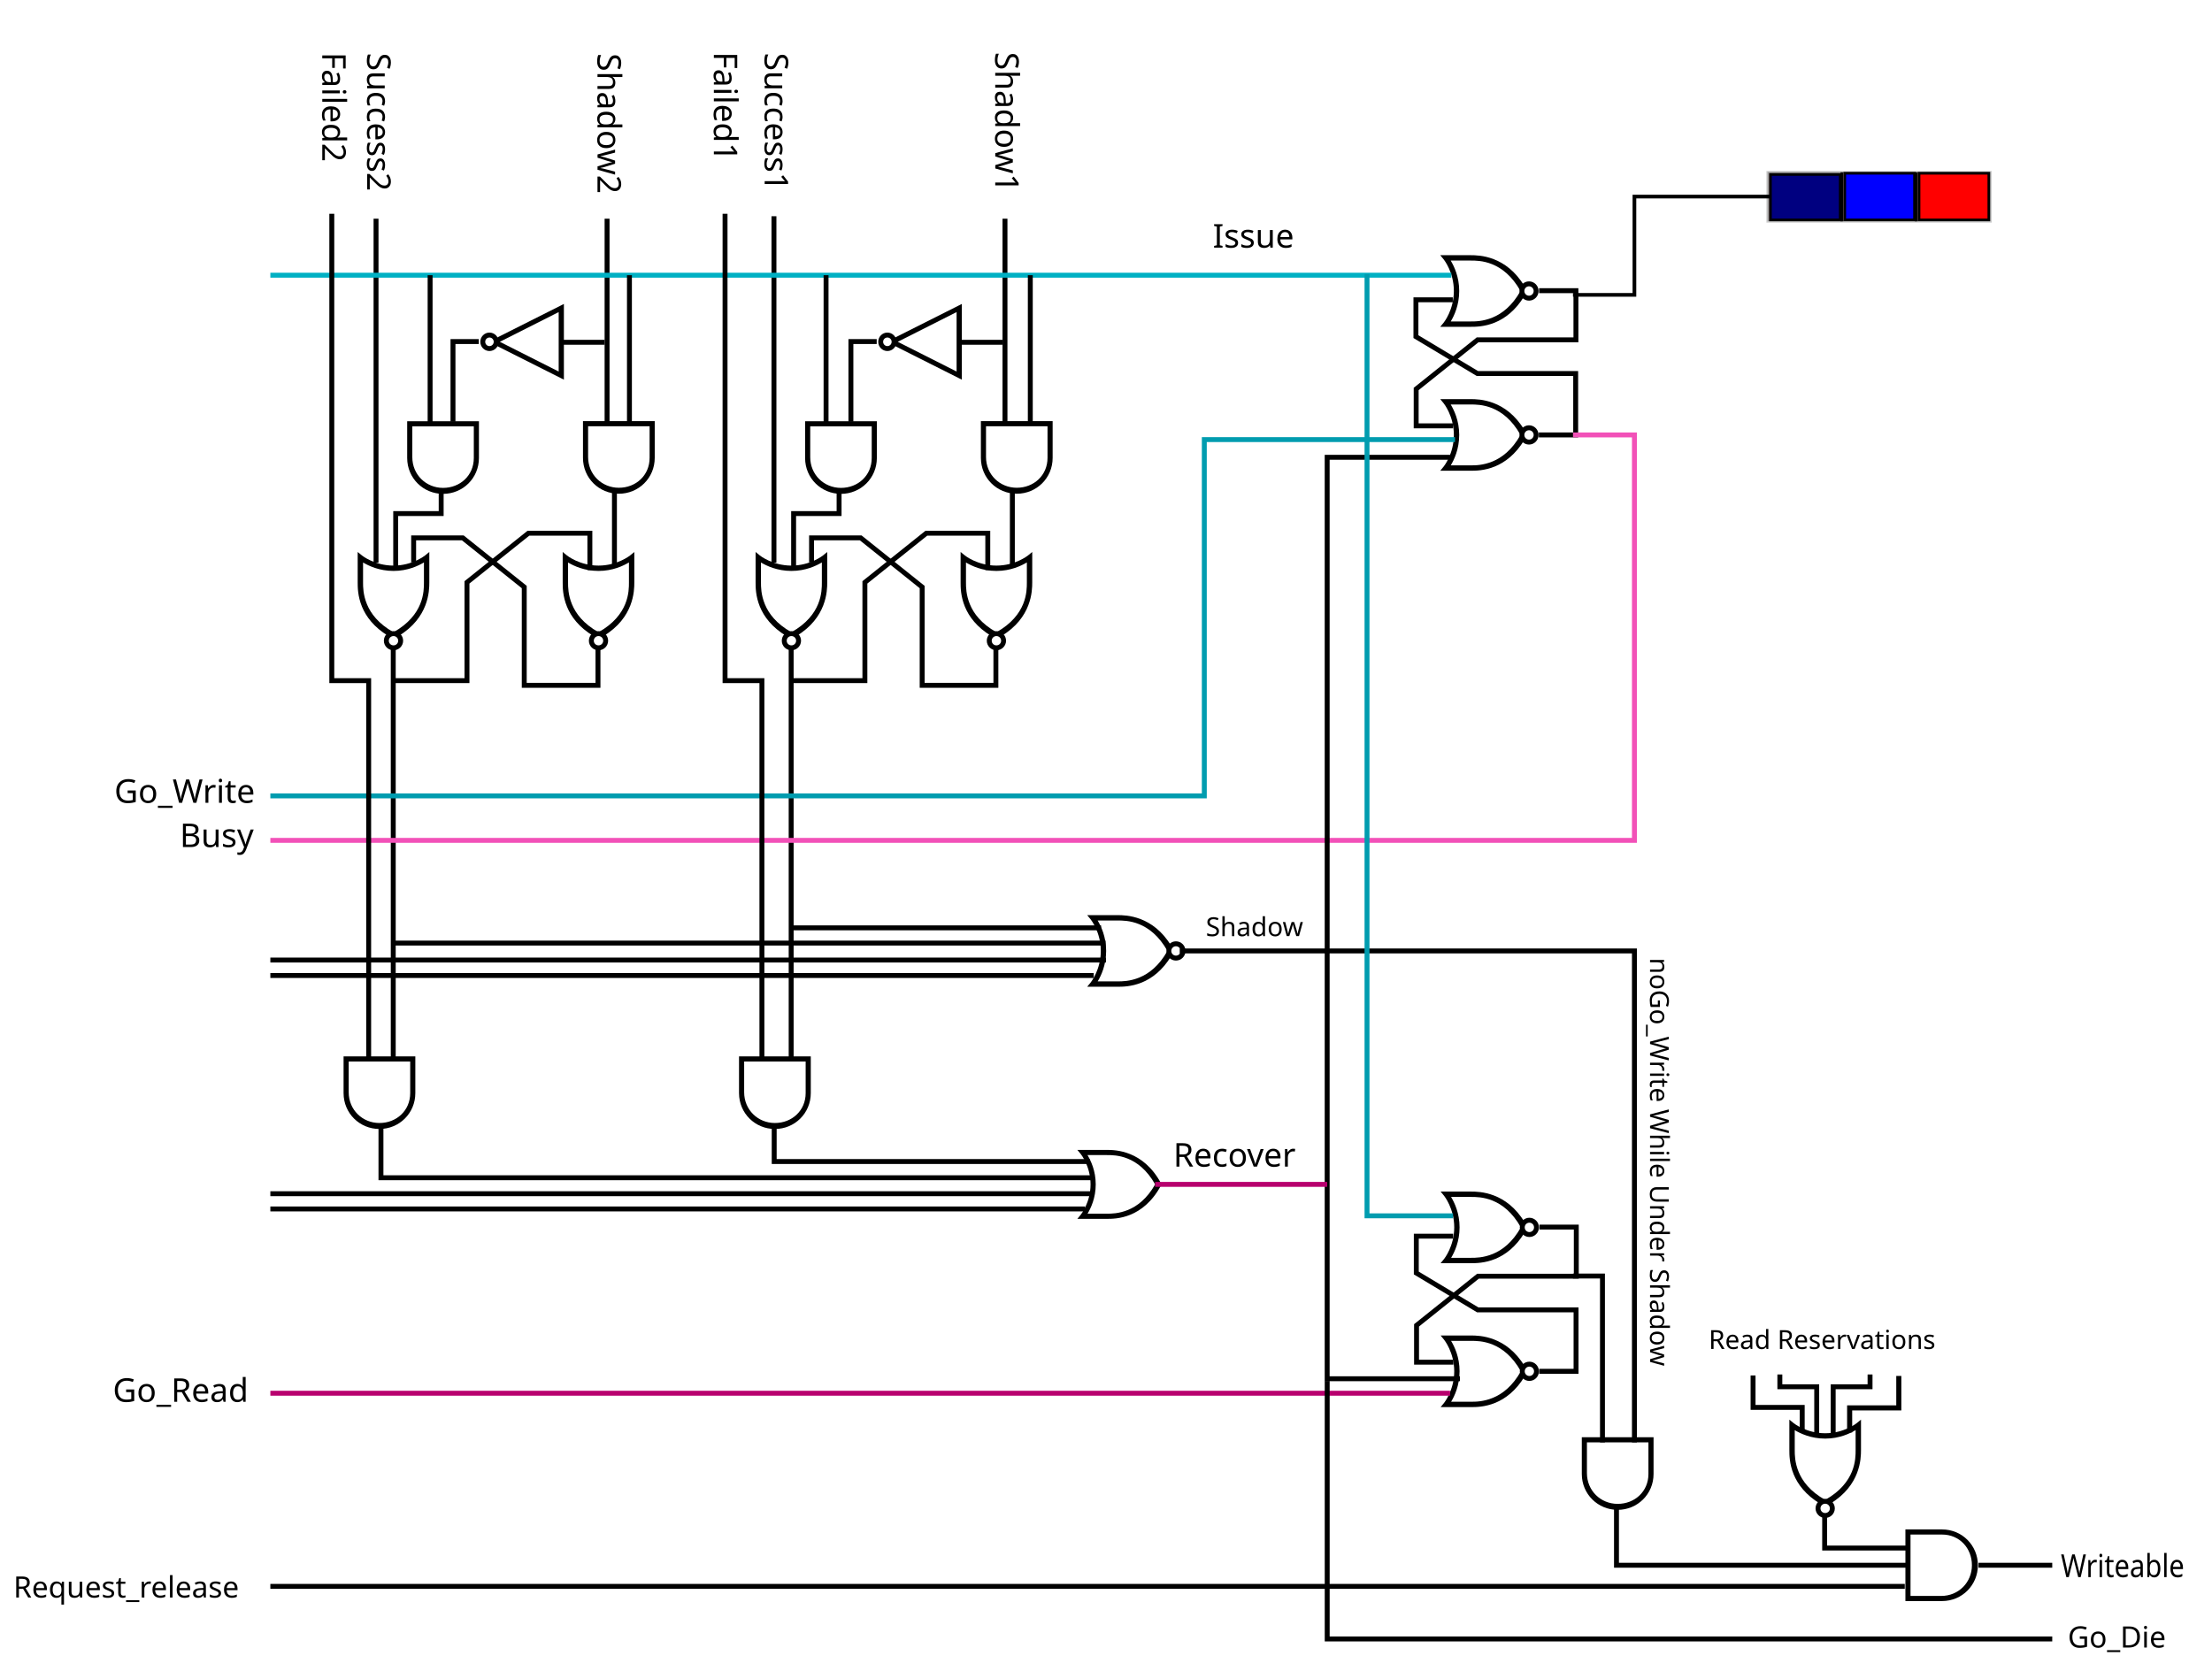
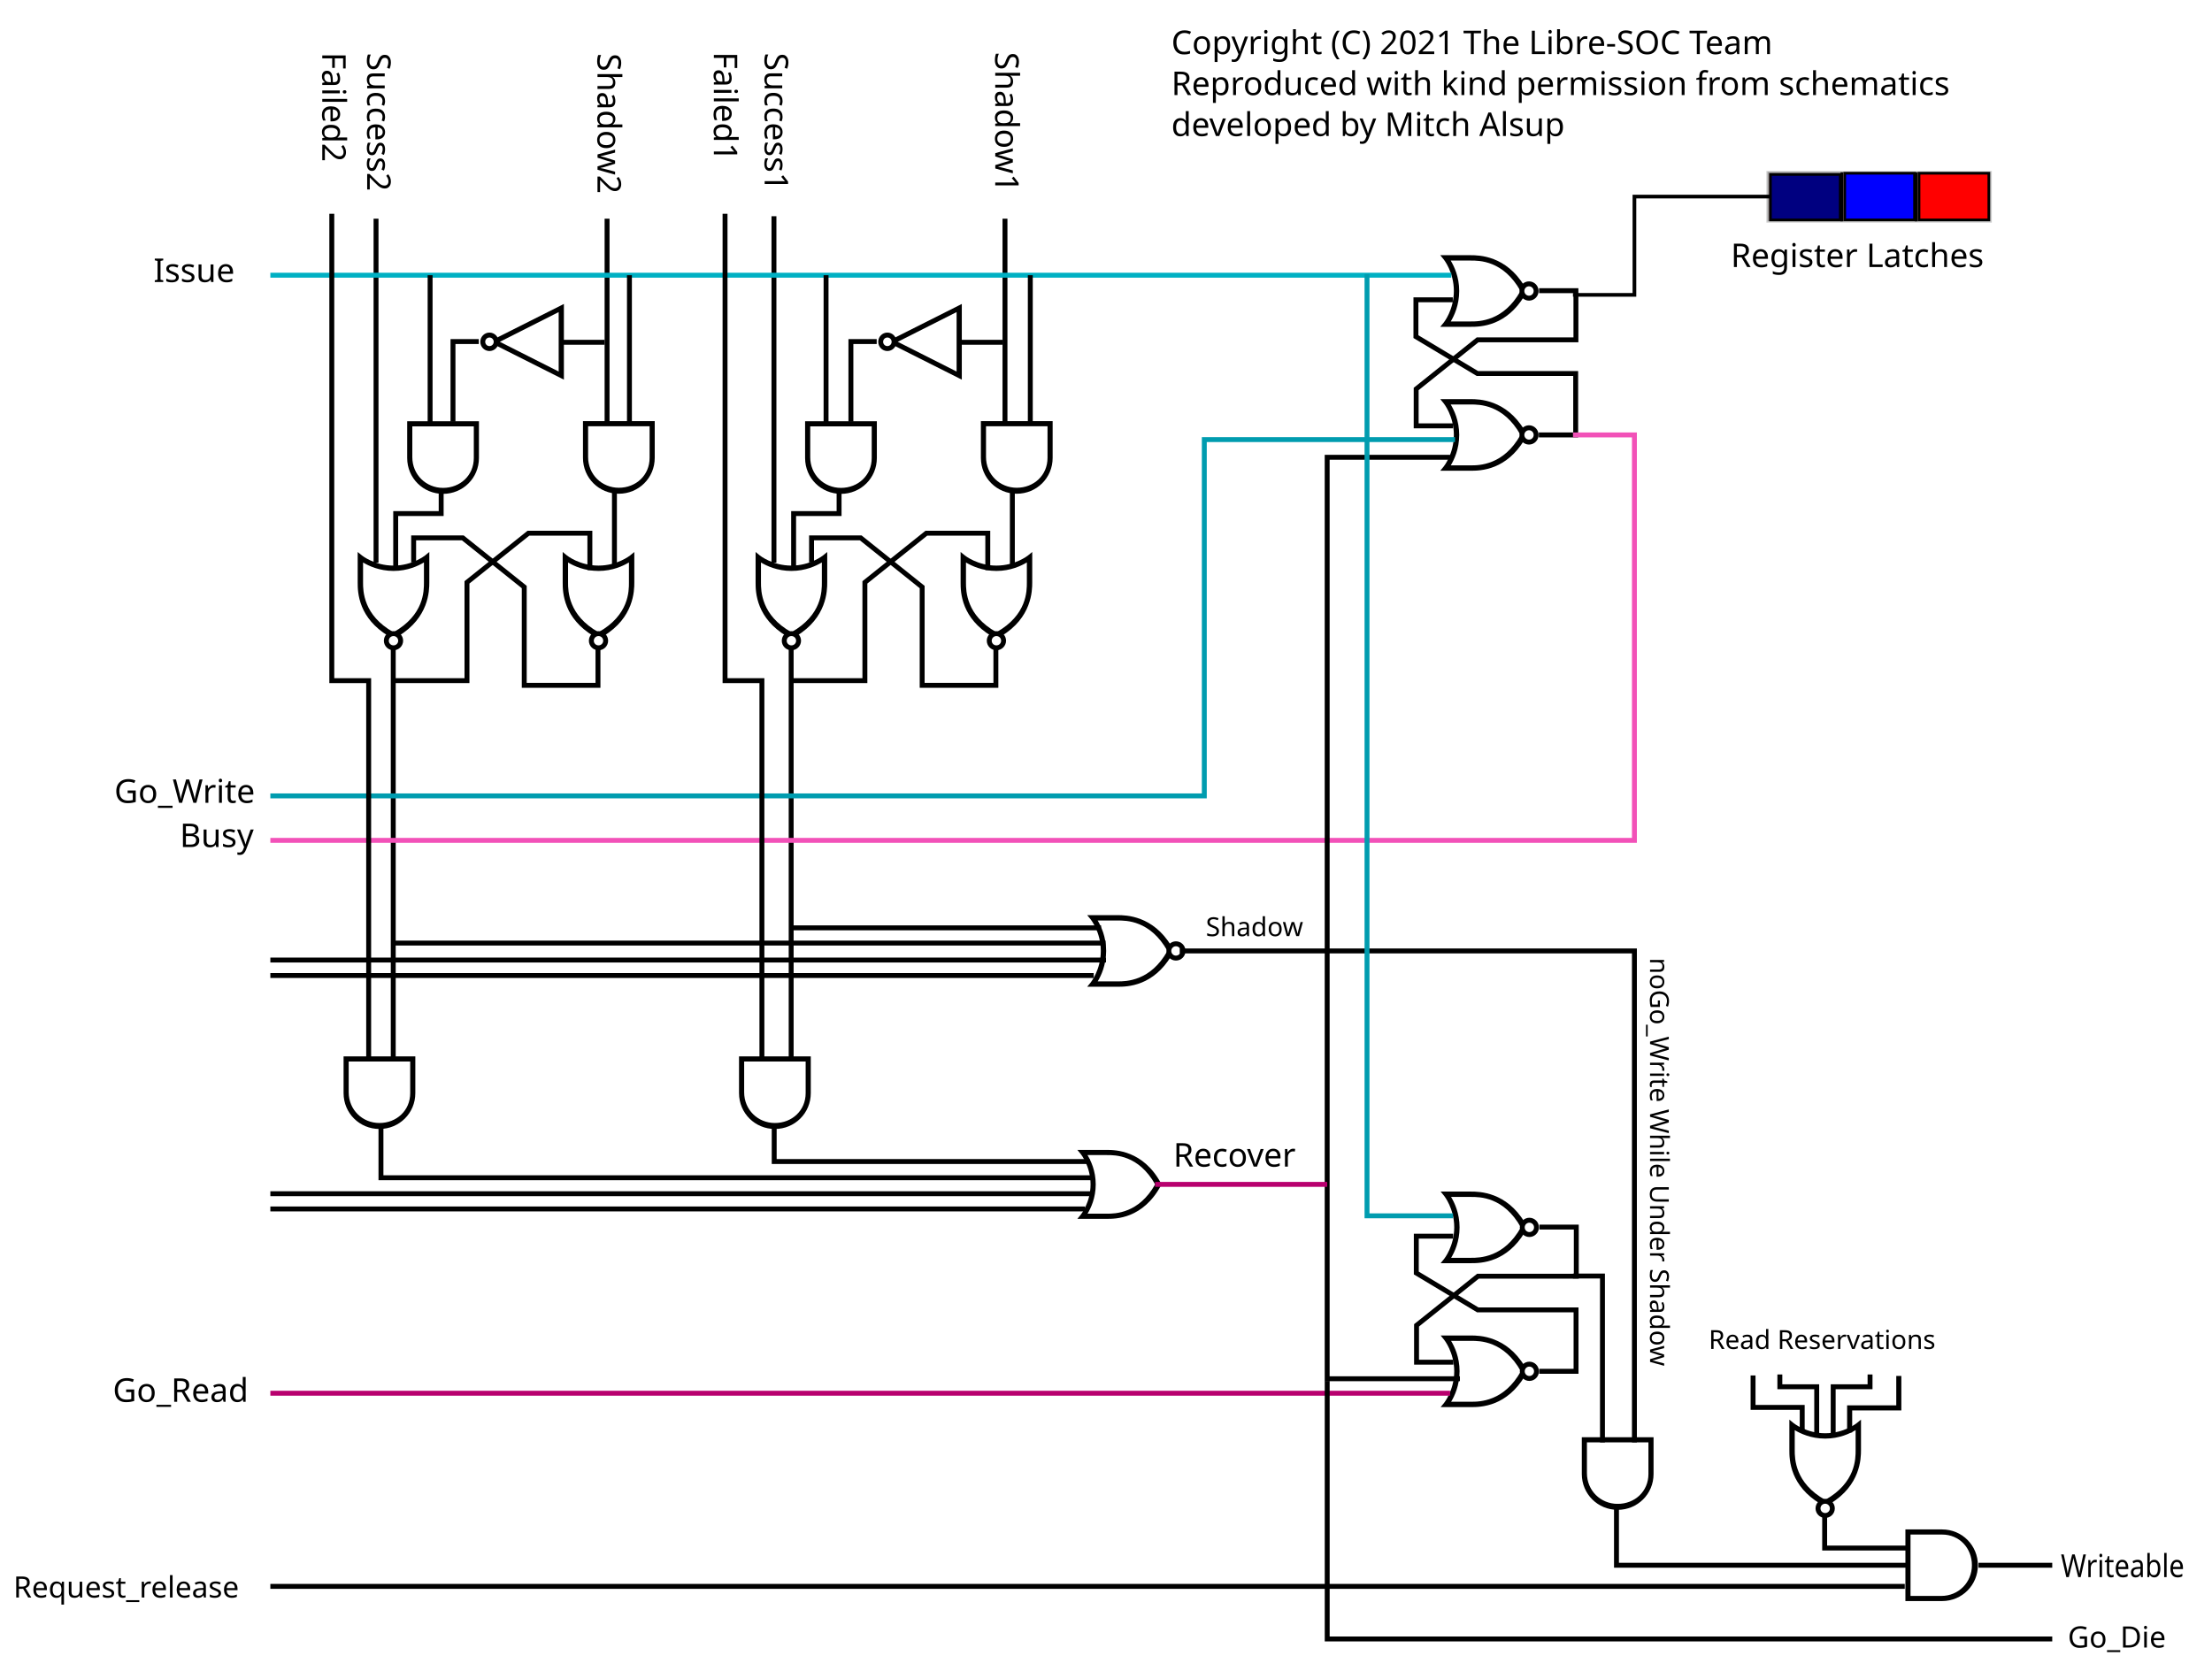
<svg xmlns="http://www.w3.org/2000/svg" width="900px" height="680px" viewBox="0 0 900 664" version="1.1" id="SVGRoot">
  <defs id="defs90">
    </defs>
  <g id="layer1">
    <g id="layer1-6-3-6" transform="matrix(0,0.723543,-0.72857,0,178.3174,191.9161)" style="stroke-width:1.377">
      <g transform="translate(26.5,-39.5)" id="g2560-67-1" style="stroke-width:1.377">
        <path id="path4973-5-8" d="m 7.67,44.5 2,2.438 c 0,0 5.656,7 5.656,17.562 0,10.562 -5.656,17.562 -5.656,17.562 l -2,2.438 h 3.156 14 c 2.408,10e-7 7.69,0.025 13.625,-2.406 5.501,-2.253 11.574,-6.637 16.534,-14.855 L 53.826,64.5 54.987,61.767 C 44.664,44.7 29.409,44.5 24.826,44.5 h -14 z m 5.875,3 h 11.281 c 4.684,0 18.287,-0.13 27.969,17 -4.767,8.429 -10.521,12.684 -15.719,14.812 -5.361,2.195 -9.842,2.188 -12.25,2.188 h -11.25 c 1.874,-3.108 4.75,-9.049 4.75,-17 0,-7.973 -2.909,-13.9 -4.781,-17 z" style="fill:#000000;fill-opacity:1;fill-rule:evenodd;stroke:none;stroke-width:4.132;stroke-linecap:butt;stroke-linejoin:miter;stroke-opacity:1" />
        <circle transform="translate(-17.42373,39.5)" id="path2604-3-7" style="display:inline;overflow:visible;visibility:visible;fill:none;fill-opacity:1;stroke:#000000;stroke-width:2.755;stroke-linejoin:miter;stroke-opacity:1;marker:none;enable-background:accumulate" cx="75" cy="25" r="4" />
      </g>
    </g>
    <g id="layer1-6-3-9" transform="matrix(0,0.723543,-0.72857,0,261.7287,191.9165)" style="stroke-width:1.377">
      <g transform="translate(26.5,-39.5)" id="g2560-67-2" style="stroke-width:1.377">
        <path id="path4973-5-02" d="m 7.67,44.5 2,2.438 c 0,0 5.656,7 5.656,17.562 0,10.562 -5.656,17.562 -5.656,17.562 l -2,2.438 h 3.156 14 c 2.408,10e-7 7.69,0.025 13.625,-2.406 5.501,-2.253 11.574,-6.637 16.534,-14.855 L 53.826,64.5 54.987,61.767 C 44.664,44.7 29.409,44.5 24.826,44.5 h -14 z m 5.875,3 h 11.281 c 4.684,0 18.287,-0.13 27.969,17 -4.767,8.429 -10.521,12.684 -15.719,14.812 -5.361,2.195 -9.842,2.188 -12.25,2.188 h -11.25 c 1.874,-3.108 4.75,-9.049 4.75,-17 0,-7.973 -2.909,-13.9 -4.781,-17 z" style="fill:#000000;fill-opacity:1;fill-rule:evenodd;stroke:none;stroke-width:4.132;stroke-linecap:butt;stroke-linejoin:miter;stroke-opacity:1" />
        <circle transform="translate(-17.42373,39.5)" id="path2604-3-3" style="display:inline;overflow:visible;visibility:visible;fill:none;fill-opacity:1;stroke:#000000;stroke-width:2.755;stroke-linejoin:miter;stroke-opacity:1;marker:none;enable-background:accumulate" cx="75" cy="25" r="4" />
      </g>
    </g>
    <g id="layer1-1-9-7" transform="matrix(0,0.72985,-0.72985,0,198.5146,134.2492)" style="stroke-width:1.37">
      <path id="path2884-1-5" d="M 40,5 V 6.429 43.571 45 h 1.429 19.048 c 11.268,0 20,-9 20,-20 0,-11 -8.732,-20 -20,-20 0,0 0,0 -19.048,0 z m 2.857,2.857 c 7.977,0 13.061,0 15.238,0 1.19,0 1.786,0 2.083,0 0.149,0 0.231,0 0.268,0 0.019,0 0.025,0 0.03,0 C 70.237,7.857 77.143,15.497 77.143,25 77.143,34.503 69.761,42.143 60,42.143 H 42.857 Z" style="font-style:normal;font-variant:normal;font-weight:normal;font-stretch:normal;font-size:medium;line-height:normal;font-family:'Bitstream Vera Sans';-inkscape-font-specification:'Bitstream Vera Sans';text-indent:0;text-align:start;text-decoration:none;text-decoration-line:none;letter-spacing:normal;word-spacing:normal;text-transform:none;writing-mode:lr-tb;direction:ltr;text-anchor:start;display:inline;overflow:visible;visibility:visible;fill:#000000;fill-opacity:1;stroke:none;stroke-width:4.11;marker:none;enable-background:accumulate" />
    </g>
    <g id="layer1-1-9-9" transform="matrix(0,0.72985,-0.72985,0,270.0399,134.1977)" style="stroke-width:1.37">
      <path id="path2884-1-2" d="M 40,5 V 6.429 43.571 45 h 1.429 19.048 c 11.268,0 20,-9 20,-20 0,-11 -8.732,-20 -20,-20 0,0 0,0 -19.048,0 z m 2.857,2.857 c 7.977,0 13.061,0 15.238,0 1.19,0 1.786,0 2.083,0 0.149,0 0.231,0 0.268,0 0.019,0 0.025,0 0.03,0 C 70.237,7.857 77.143,15.497 77.143,25 77.143,34.503 69.761,42.143 60,42.143 H 42.857 Z" style="font-style:normal;font-variant:normal;font-weight:normal;font-stretch:normal;font-size:medium;line-height:normal;font-family:'Bitstream Vera Sans';-inkscape-font-specification:'Bitstream Vera Sans';text-indent:0;text-align:start;text-decoration:none;text-decoration-line:none;letter-spacing:normal;word-spacing:normal;text-transform:none;writing-mode:lr-tb;direction:ltr;text-anchor:start;display:inline;overflow:visible;visibility:visible;fill:#000000;fill-opacity:1;stroke:none;stroke-width:4.11;marker:none;enable-background:accumulate" />
    </g>
    <g id="layer1-7-5-6-9" transform="matrix(-0.6811219,0,0,-0.6875555,255.3139,148.2907)" style="stroke-width:1.461">
      <path id="path2638-6-1-3" d="M 38,2.594 V 5 45 47.406 L 40.109,46.344 79.185,26.871 78.841,22.958 40.109,3.656 Z M 41.109,7.406 76.268,25 41.109,42.594 Z" style="display:inline;overflow:visible;visibility:visible;fill:#000000;fill-opacity:1;stroke:none;stroke-width:4.384;stroke-linejoin:miter;stroke-opacity:1;marker:none;enable-background:accumulate" />
      <circle transform="translate(6.456522)" id="path2671-2-2-1" style="display:inline;overflow:visible;visibility:visible;fill:none;fill-opacity:1;stroke:#000000;stroke-width:2.923;stroke-linejoin:miter;stroke-opacity:1;marker:none;enable-background:accumulate" cx="76" cy="25" r="4" />
    </g>
    <g id="layer1-6-3-94" transform="matrix(0.723543,0,0,0.72857,561.2765,150.7858)" style="stroke-width:1.377">
      <g transform="translate(26.5,-39.5)" id="g2560-67-78" style="stroke-width:1.377">
        <path id="path4973-5-4" d="m 7.67,44.5 2,2.438 c 0,0 5.656,7 5.656,17.562 0,10.562 -5.656,17.562 -5.656,17.562 l -2,2.438 h 3.156 14 c 2.408,10e-7 7.69,0.025 13.625,-2.406 5.501,-2.253 11.574,-6.637 16.534,-14.855 L 53.826,64.5 54.987,61.767 C 44.664,44.7 29.409,44.5 24.826,44.5 h -14 z m 5.875,3 h 11.281 c 4.684,0 18.287,-0.13 27.969,17 -4.767,8.429 -10.521,12.684 -15.719,14.812 -5.361,2.195 -9.842,2.188 -12.25,2.188 h -11.25 c 1.874,-3.108 4.75,-9.049 4.75,-17 0,-7.973 -2.909,-13.9 -4.781,-17 z" style="fill:#000000;fill-opacity:1;fill-rule:evenodd;stroke:none;stroke-width:4.132;stroke-linecap:butt;stroke-linejoin:miter;stroke-opacity:1" />
        <circle transform="translate(-17.42373,39.5)" id="path2604-3-5" style="display:inline;overflow:visible;visibility:visible;fill:none;fill-opacity:1;stroke:#000000;stroke-width:2.755;stroke-linejoin:miter;stroke-opacity:1;marker:none;enable-background:accumulate" cx="75" cy="25" r="4" />
      </g>
    </g>
    <g id="layer1-6-3-0" transform="matrix(0.723543,0,0,0.72857,561.2765,92.21434)" style="stroke-width:1.377">
      <g transform="translate(26.5,-39.5)" id="g2560-67-3" style="stroke-width:1.377">
        <path id="path4973-5-6" d="m 7.67,44.5 2,2.438 c 0,0 5.656,7 5.656,17.562 0,10.562 -5.656,17.562 -5.656,17.562 l -2,2.438 h 3.156 14 c 2.408,10e-7 7.69,0.025 13.625,-2.406 5.501,-2.253 11.574,-6.637 16.534,-14.855 L 53.826,64.5 54.987,61.767 C 44.664,44.7 29.409,44.5 24.826,44.5 h -14 z m 5.875,3 h 11.281 c 4.684,0 18.287,-0.13 27.969,17 -4.767,8.429 -10.521,12.684 -15.719,14.812 -5.361,2.195 -9.842,2.188 -12.25,2.188 h -11.25 c 1.874,-3.108 4.75,-9.049 4.75,-17 0,-7.973 -2.909,-13.9 -4.781,-17 z" style="fill:#000000;fill-opacity:1;fill-rule:evenodd;stroke:none;stroke-width:4.132;stroke-linecap:butt;stroke-linejoin:miter;stroke-opacity:1" />
        <circle transform="translate(-17.42373,39.5)" id="path2604-3-1" style="display:inline;overflow:visible;visibility:visible;fill:none;fill-opacity:1;stroke:#000000;stroke-width:2.755;stroke-linejoin:miter;stroke-opacity:1;marker:none;enable-background:accumulate" cx="75" cy="25" r="4" />
      </g>
    </g>
    <g id="layer1-6-3-06" transform="matrix(0.723543,0,0,0.72857,417.6266,360.7858)" style="stroke-width:1.377">
      <g transform="translate(26.5,-39.5)" id="g2560-67-32" style="stroke-width:1.377">
        <path id="path4973-5-061" d="m 7.67,44.5 2,2.438 c 0,0 5.656,7 5.656,17.562 0,10.562 -5.656,17.562 -5.656,17.562 l -2,2.438 h 3.156 14 c 2.408,10e-7 7.69,0.025 13.625,-2.406 5.501,-2.253 11.574,-6.637 16.534,-14.855 L 53.826,64.5 54.987,61.767 C 44.664,44.7 29.409,44.5 24.826,44.5 h -14 z m 5.875,3 h 11.281 c 4.684,0 18.287,-0.13 27.969,17 -4.767,8.429 -10.521,12.684 -15.719,14.812 -5.361,2.195 -9.842,2.188 -12.25,2.188 h -11.25 c 1.874,-3.108 4.75,-9.049 4.75,-17 0,-7.973 -2.909,-13.9 -4.781,-17 z" style="fill:#000000;fill-opacity:1;fill-rule:evenodd;stroke:none;stroke-width:4.132;stroke-linecap:butt;stroke-linejoin:miter;stroke-opacity:1" />
        <circle transform="translate(-17.42373,39.5)" id="path2604-3-55" style="display:inline;overflow:visible;visibility:visible;fill:none;fill-opacity:1;stroke:#000000;stroke-width:2.755;stroke-linejoin:miter;stroke-opacity:1;marker:none;enable-background:accumulate" cx="75" cy="25" r="4" />
      </g>
    </g>
    <path id="path4973-1-1-4" d="m 438.345,459.971 1.403,1.71 c 0,0 3.968,4.91 3.968,12.32 0,7.409 -3.968,12.32 -3.968,12.32 l -1.403,1.71 h 2.214 9.82 c 1.689,0 5.395,0.019 9.558,-1.688 4.164,-1.705 8.794,-5.151 12.408,-11.838 L 471.425,474 l 0.921,-0.504 c -7.227,-13.374 -18.628,-13.525 -21.965,-13.525 h -9.82 z m 4.121,2.104 h 7.913 c 3.286,0 12.828,-0.091 19.62,11.925 -3.344,5.913 -7.381,8.898 -11.027,10.391 -3.76,1.54 -6.904,1.535 -8.593,1.535 h -7.892 c 1.315,-2.181 3.332,-6.348 3.332,-11.925 0,-5.593 -2.04,-9.751 -3.354,-11.925 z" style="fill:#000000;fill-opacity:1;fill-rule:evenodd;stroke:none;stroke-width:3;stroke-linecap:butt;stroke-linejoin:miter;stroke-opacity:1" />
    <g id="layer1-1-9-7-7" transform="matrix(0,0.72985,-0.72985,0,172.6343,392.7207)" style="stroke-width:1.37">
      <path id="path2884-1-5-6" d="M 40,5 V 6.429 43.571 45 h 1.429 19.048 c 11.268,0 20,-9 20,-20 0,-11 -8.732,-20 -20,-20 0,0 0,0 -19.048,0 z m 2.857,2.857 c 7.977,0 13.061,0 15.238,0 1.19,0 1.786,0 2.083,0 0.149,0 0.231,0 0.268,0 0.019,0 0.025,0 0.03,0 C 70.237,7.857 77.143,15.497 77.143,25 77.143,34.503 69.761,42.143 60,42.143 H 42.857 Z" style="font-style:normal;font-variant:normal;font-weight:normal;font-stretch:normal;font-size:medium;line-height:normal;font-family:'Bitstream Vera Sans';-inkscape-font-specification:'Bitstream Vera Sans';text-indent:0;text-align:start;text-decoration:none;text-decoration-line:none;letter-spacing:normal;word-spacing:normal;text-transform:none;writing-mode:lr-tb;direction:ltr;text-anchor:start;display:inline;overflow:visible;visibility:visible;fill:#000000;fill-opacity:1;stroke:none;stroke-width:4.11;marker:none;enable-background:accumulate" />
    </g>
    <g id="layer1-1-9-7-5" transform="matrix(0,0.72985,-0.72985,0,300.2721,354.9228)" style="stroke-width:1.37">
      <path id="path2884-1-5-69" d="m 91.789,-40.574 v 1.429 37.143 1.429 h 1.429 19.048 c 11.268,0 20,-9 20,-20 0,-11 -8.732,-20 -20,-20 0,0 0,0 -19.048,0 z m 2.857,2.857 c 7.977,0 13.061,0 15.238,0 1.19,0 1.786,0 2.083,0 0.149,0 0.231,0 0.268,0 0.019,0 0.025,0 0.03,0 9.761,0 16.667,7.64 16.667,17.143 0,9.503 -7.382,17.143 -17.143,17.143 H 94.646 Z" style="font-style:normal;font-variant:normal;font-weight:normal;font-stretch:normal;font-size:medium;line-height:normal;font-family:'Bitstream Vera Sans';-inkscape-font-specification:'Bitstream Vera Sans';text-indent:0;text-align:start;text-decoration:none;text-decoration-line:none;letter-spacing:normal;word-spacing:normal;text-transform:none;writing-mode:lr-tb;direction:ltr;text-anchor:start;display:inline;overflow:visible;visibility:visible;fill:#000000;fill-opacity:1;stroke:none;stroke-width:4.11;marker:none;enable-background:accumulate" />
    </g>
    <g id="layer1-1-9-7-5-4" transform="matrix(0,0.72985,-0.72985,0,676.4343,547.7207)" style="stroke-width:1.37">
      <path id="path2884-1-5-69-3" d="M 40,5 V 6.429 43.571 45 h 1.429 19.048 c 11.268,0 20,-9 20,-20 0,-11 -8.732,-20 -20,-20 0,0 0,0 -19.048,0 z m 2.857,2.857 c 7.977,0 13.061,0 15.238,0 1.19,0 1.786,0 2.083,0 0.149,0 0.231,0 0.268,0 0.019,0 0.025,0 0.03,0 C 70.237,7.857 77.143,15.497 77.143,25 77.143,34.503 69.761,42.143 60,42.143 H 42.857 Z" style="font-style:normal;font-variant:normal;font-weight:normal;font-stretch:normal;font-size:medium;line-height:normal;font-family:'Bitstream Vera Sans';-inkscape-font-specification:'Bitstream Vera Sans';text-indent:0;text-align:start;text-decoration:none;text-decoration-line:none;letter-spacing:normal;word-spacing:normal;text-transform:none;writing-mode:lr-tb;direction:ltr;text-anchor:start;display:inline;overflow:visible;visibility:visible;fill:#000000;fill-opacity:1;stroke:none;stroke-width:4.11;marker:none;enable-background:accumulate" />
    </g>
    <g id="layer1-6-3-94-2-0" transform="matrix(0,0.723543,-0.72857,0,760.8286,545.0257)" style="stroke-width:1.377">
      <g transform="translate(26.5,-39.5)" id="g2560-67-78-5-7" style="stroke-width:1.377">
        <path id="path4973-5-4-47-8" d="m 7.67,44.5 2,2.438 c 0,0 5.656,7 5.656,17.562 0,10.562 -5.656,17.562 -5.656,17.562 l -2,2.438 h 3.156 14 c 2.408,10e-7 7.69,0.025 13.625,-2.406 5.501,-2.253 11.574,-6.637 16.534,-14.855 L 53.826,64.5 54.987,61.767 C 44.664,44.7 29.409,44.5 24.826,44.5 h -14 z m 5.875,3 h 11.281 c 4.684,0 18.287,-0.13 27.969,17 -4.767,8.429 -10.521,12.684 -15.719,14.812 -5.361,2.195 -9.842,2.188 -12.25,2.188 h -11.25 c 1.874,-3.108 4.75,-9.049 4.75,-17 0,-7.973 -2.909,-13.9 -4.781,-17 z" style="fill:#000000;fill-opacity:1;fill-rule:evenodd;stroke:none;stroke-width:4.132;stroke-linecap:butt;stroke-linejoin:miter;stroke-opacity:1" />
        <circle transform="translate(-17.42373,39.5)" id="path2604-3-5-4-6" style="display:inline;overflow:visible;visibility:visible;fill:none;fill-opacity:1;stroke:#000000;stroke-width:2.755;stroke-linejoin:miter;stroke-opacity:1;marker:none;enable-background:accumulate" cx="75" cy="25" r="4" />
      </g>
    </g>
    <g id="layer1-1-9-8" transform="matrix(0.728625,0,0,0.728625,746.109,610.7844)" style="stroke-width:1.372">
      <path id="path2884-1-84" d="M 40,5 V 6.429 43.571 45 h 1.429 19.048 c 11.268,0 20,-9 20,-20 0,-11 -8.732,-20 -20,-20 0,0 0,0 -19.048,0 z m 2.857,2.857 c 7.977,0 13.061,0 15.238,0 1.19,0 1.786,0 2.083,0 0.149,0 0.231,0 0.268,0 0.019,0 0.025,0 0.03,0 C 70.237,7.857 77.143,15.497 77.143,25 77.143,34.503 69.761,42.143 60,42.143 H 42.857 Z" style="font-style:normal;font-variant:normal;font-weight:normal;font-stretch:normal;font-size:medium;line-height:normal;font-family:'Bitstream Vera Sans';-inkscape-font-specification:'Bitstream Vera Sans';text-indent:0;text-align:start;text-decoration:none;text-decoration-line:none;letter-spacing:normal;word-spacing:normal;text-transform:none;writing-mode:lr-tb;direction:ltr;text-anchor:start;display:inline;overflow:visible;visibility:visible;fill:#000000;fill-opacity:1;stroke:none;stroke-width:4.117;marker:none;enable-background:accumulate" />
    </g>
    <text xml:space="preserve" style="font-style:normal;font-weight:normal;font-size:13.333px;line-height:1.25;font-family:sans-serif;letter-spacing:0px;word-spacing:0px;fill:#000000;fill-opacity:1;stroke:none" x="46.506" y="318.719" id="text441">
      <tspan x="46.506" y="318.719" id="tspan443">Go_Write</tspan>
    </text>
    <text xml:space="preserve" style="font-style:normal;font-weight:normal;font-size:13.333px;line-height:1.25;font-family:sans-serif;letter-spacing:0px;word-spacing:0px;fill:#000000;fill-opacity:1;stroke:none" x="73.142" y="336.714" id="text449">
      <tspan id="tspan447" x="73.142" y="336.714">Busy</tspan>
    </text>
    <text xml:space="preserve" style="font-style:normal;font-weight:normal;font-size:13.333px;line-height:1.25;font-family:sans-serif;letter-spacing:0px;word-spacing:0px;fill:#000000;fill-opacity:1;stroke:none" x="45.895" y="562.493" id="text453">
      <tspan id="tspan451" x="45.895" y="562.493">Go_Read</tspan>
    </text>
    <text xml:space="preserve" style="font-style:normal;font-weight:normal;font-size:12px;line-height:1.25;font-family:sans-serif;letter-spacing:0px;word-spacing:0px;fill:#000000;fill-opacity:1;stroke:none" x="5.453" y="642.144" id="text457">
      <tspan id="tspan455" x="5.453" y="642.144">Request_release</tspan>
    </text>
    <text xml:space="preserve" style="font-style:normal;font-weight:normal;font-size:10.667px;line-height:1.25;font-family:sans-serif;letter-spacing:0px;word-spacing:0px;fill:#000000;fill-opacity:1;stroke:none" x="490.605" y="372.968" id="text461">
      <tspan id="tspan459" x="490.605" y="372.968">Shadow</tspan>
    </text>
    <text xml:space="preserve" style="font-style:normal;font-weight:normal;font-size:13.333px;line-height:1.25;font-family:sans-serif;letter-spacing:0px;word-spacing:0px;fill:#000000;fill-opacity:1;stroke:none" x="477.373" y="466.766" id="text465">
      <tspan id="tspan463" x="477.373" y="466.766">Recover</tspan>
    </text>
-     <text xml:space="preserve" style="font-style:normal;font-weight:normal;font-size:13.333px;line-height:1.25;font-family:sans-serif;letter-spacing:0px;word-spacing:0px;fill:#000000;fill-opacity:1;stroke:none" x="493.448" y="92.766" id="text469">
-       <tspan id="tspan467" x="493.448" y="92.766">Issue</tspan>
+     <text xml:space="preserve" style="font-style:normal;font-weight:normal;font-size:13.333px;line-height:1.25;font-family:sans-serif;letter-spacing:0px;word-spacing:0px;fill:#000000;fill-opacity:1;stroke:none" x="62.448" y="106.766" id="text469">
+       <tspan id="tspan467" x="62.448" y="106.766">Issue</tspan>
    </text>
    <text xml:space="preserve" style="font-style:normal;font-weight:normal;font-size:13.333px;line-height:1.25;font-family:sans-serif;letter-spacing:0px;word-spacing:0px;fill:#000000;fill-opacity:1;stroke:none" x="13.267" y="-131.127" id="text473" transform="rotate(90)">
      <tspan id="tspan471" x="13.267" y="-131.127">Failed2</tspan>
    </text>
    <text xml:space="preserve" style="font-style:normal;font-weight:normal;font-size:13.333px;line-height:1.25;font-family:sans-serif;letter-spacing:0px;word-spacing:0px;fill:#000000;fill-opacity:1;stroke:none" x="13.514" y="-149.39" id="text477" transform="rotate(90)">
      <tspan id="tspan475" x="13.514" y="-149.39">Success2</tspan>
    </text>
    <text xml:space="preserve" style="font-style:normal;font-weight:normal;font-size:13.333px;line-height:1.25;font-family:sans-serif;letter-spacing:0px;word-spacing:0px;fill:#000000;fill-opacity:1;stroke:none" x="13.704" y="-243.101" id="text481" transform="rotate(90)">
      <tspan id="tspan479" x="13.704" y="-243.101">Shadow2</tspan>
    </text>
    <text xml:space="preserve" style="font-style:normal;font-weight:normal;font-size:13.333px;line-height:1.25;font-family:sans-serif;letter-spacing:0px;word-spacing:0px;fill:#000000;fill-opacity:1;stroke:none" x="13.072" y="-290.451" id="text485" transform="rotate(90)">
      <tspan id="tspan483" x="13.072" y="-290.451">Failed1</tspan>
    </text>
    <text xml:space="preserve" style="font-style:normal;font-weight:normal;font-size:13.333px;line-height:1.25;font-family:sans-serif;letter-spacing:0px;word-spacing:0px;fill:#000000;fill-opacity:1;stroke:none" x="13.496" y="-311.126" id="text489" transform="rotate(90)">
      <tspan id="tspan487" x="13.496" y="-311.126">Success1</tspan>
    </text>
    <text xml:space="preserve" style="font-style:normal;font-weight:normal;font-size:13.333px;line-height:1.25;font-family:sans-serif;letter-spacing:0px;word-spacing:0px;fill:#000000;fill-opacity:1;stroke:none" x="13.179" y="-404.936" id="text493" transform="rotate(90)">
      <tspan id="tspan491" x="13.179" y="-404.936">Shadow1</tspan>
    </text>
    <text xml:space="preserve" style="font-style:normal;font-weight:normal;font-size:10.667px;line-height:1.25;font-family:sans-serif;letter-spacing:0px;word-spacing:0px;fill:#000000;fill-opacity:1;stroke:none" x="695.198" y="540.977" id="text497">
      <tspan id="tspan495" x="695.198" y="540.977">Read Reservations</tspan>
    </text>
    <text xml:space="preserve" style="font-style:normal;font-weight:normal;font-size:12px;line-height:1.25;font-family:sans-serif;letter-spacing:0px;word-spacing:0px;fill:#000000;fill-opacity:1;stroke:none;stroke-width:1" x="903.544" y="588.186" id="text501" transform="scale(0.9280006,1.077586)">
      <tspan id="tspan499" x="903.544" y="588.186" style="font-size:12px;stroke-width:1">Writeable</tspan>
    </text>
    <text xml:space="preserve" style="font-style:normal;font-weight:normal;font-size:12px;line-height:1.25;font-family:sans-serif;letter-spacing:0px;word-spacing:0px;fill:#000000;fill-opacity:1;stroke:none" x="841.322" y="662.493" id="text505">
      <tspan id="tspan503" x="841.322" y="662.493">Go_Die</tspan>
    </text>
    <text xml:space="preserve" style="font-style:normal;font-weight:normal;font-size:10.667px;line-height:1.25;font-family:sans-serif;letter-spacing:0px;word-spacing:0px;fill:#000000;fill-opacity:1;stroke:none" x="381.766" y="-671.355" id="text509" transform="rotate(90)">
      <tspan id="tspan507" x="381.766" y="-671.355">noGo_Write While Under Shadow</tspan>
    </text>
    <path style="fill:none;stroke:#000000;stroke-width:2;stroke-linecap:butt;stroke-linejoin:miter;stroke-miterlimit:4;stroke-dasharray:none;stroke-opacity:1" d="M 153,221 V 81 Z" id="path4214" />
    <path style="fill:none;stroke:#000000;stroke-width:2;stroke-linecap:butt;stroke-linejoin:miter;stroke-miterlimit:4;stroke-dasharray:none;stroke-opacity:1" d="m 184.308,163.645 v -32.645 h 10.5" id="path5023" />
    <path style="fill:none;stroke:#000000;stroke-width:2;stroke-linecap:butt;stroke-linejoin:miter;stroke-miterlimit:4;stroke-dasharray:none;stroke-opacity:1" d="m 179.5,191.5 c 0,9.5 0,9.5 0,9.5 H 161 v 22.972" id="path5027" />
    <path style="fill:none;stroke:#000000;stroke-width:2;stroke-linecap:butt;stroke-linejoin:miter;stroke-miterlimit:4;stroke-dasharray:none;stroke-opacity:1" d="M 247,164 V 81" id="path5031" />
    <path style="fill:none;stroke:#000000;stroke-width:2;stroke-linecap:butt;stroke-linejoin:miter;stroke-miterlimit:4;stroke-dasharray:none;stroke-opacity:1" d="M 229.1,131.3 H 246" id="path5033" />
    <path style="fill:none;stroke:#000000;stroke-width:2;stroke-linecap:butt;stroke-linejoin:miter;stroke-miterlimit:4;stroke-dasharray:none;stroke-opacity:1" d="m 250,190.9 v 31" id="path5035" />
    <path style="fill:none;stroke:#000000;stroke-width:2;stroke-linecap:butt;stroke-linejoin:miter;stroke-miterlimit:4;stroke-dasharray:none;stroke-opacity:1" d="M 160,255.9 V 424" id="path5037" />
    <path style="fill:none;stroke:#000000;stroke-width:2;stroke-linecap:butt;stroke-linejoin:miter;stroke-miterlimit:4;stroke-dasharray:none;stroke-opacity:1" d="m 168.3,220.9 v -10 h 20 l 25,20 v 40 h 30 v -15" id="path5039" />
    <path style="fill:none;stroke:#000000;stroke-width:2;stroke-linecap:butt;stroke-linejoin:miter;stroke-miterlimit:4;stroke-dasharray:none;stroke-opacity:1" d="m 240,224 v -15 h -25 l -25,20 v 40 h -30" id="path5041" />
    <g id="layer1-6-3-2" transform="matrix(0,0.723543,-0.72857,0,591.8865,273.5249)" style="stroke-width:1.377" />
    <g id="layer1-6-3-6-7" transform="matrix(0,0.723543,-0.72857,0,340.2177,191.9161)" style="stroke-width:1.377">
      <g transform="translate(26.5,-39.5)" id="g2560-67-1-6" style="stroke-width:1.377">
        <path id="path4973-5-8-7" d="m 7.67,44.5 2,2.438 c 0,0 5.656,7 5.656,17.562 0,10.562 -5.656,17.562 -5.656,17.562 l -2,2.438 h 3.156 14 c 2.408,10e-7 7.69,0.025 13.625,-2.406 5.501,-2.253 11.574,-6.637 16.534,-14.855 L 53.826,64.5 54.987,61.767 C 44.664,44.7 29.409,44.5 24.826,44.5 h -14 z m 5.875,3 h 11.281 c 4.684,0 18.287,-0.13 27.969,17 -4.767,8.429 -10.521,12.684 -15.719,14.812 -5.361,2.195 -9.842,2.188 -12.25,2.188 h -11.25 c 1.874,-3.108 4.75,-9.049 4.75,-17 0,-7.973 -2.909,-13.9 -4.781,-17 z" style="fill:#000000;fill-opacity:1;fill-rule:evenodd;stroke:none;stroke-width:4.132;stroke-linecap:butt;stroke-linejoin:miter;stroke-opacity:1" />
        <circle transform="translate(-17.42373,39.5)" id="path2604-3-7-4" style="display:inline;overflow:visible;visibility:visible;fill:none;fill-opacity:1;stroke:#000000;stroke-width:2.755;stroke-linejoin:miter;stroke-opacity:1;marker:none;enable-background:accumulate" cx="75" cy="25" r="4" />
      </g>
    </g>
    <g id="layer1-6-3-9-3" transform="matrix(0,0.723543,-0.72857,0,423.6289,191.9165)" style="stroke-width:1.377">
      <g transform="translate(26.5,-39.5)" id="g2560-67-2-1" style="stroke-width:1.377">
        <path id="path4973-5-02-2" d="m 7.67,44.5 2,2.438 c 0,0 5.656,7 5.656,17.562 0,10.562 -5.656,17.562 -5.656,17.562 l -2,2.438 h 3.156 14 c 2.408,10e-7 7.69,0.025 13.625,-2.406 5.501,-2.253 11.574,-6.637 16.534,-14.855 L 53.826,64.5 54.987,61.767 C 44.664,44.7 29.409,44.5 24.826,44.5 h -14 z m 5.875,3 h 11.281 c 4.684,0 18.287,-0.13 27.969,17 -4.767,8.429 -10.521,12.684 -15.719,14.812 -5.361,2.195 -9.842,2.188 -12.25,2.188 h -11.25 c 1.874,-3.108 4.75,-9.049 4.75,-17 0,-7.973 -2.909,-13.9 -4.781,-17 z" style="fill:#000000;fill-opacity:1;fill-rule:evenodd;stroke:none;stroke-width:4.132;stroke-linecap:butt;stroke-linejoin:miter;stroke-opacity:1" />
        <circle transform="translate(-17.42373,39.5)" id="path2604-3-3-4" style="display:inline;overflow:visible;visibility:visible;fill:none;fill-opacity:1;stroke:#000000;stroke-width:2.755;stroke-linejoin:miter;stroke-opacity:1;marker:none;enable-background:accumulate" cx="75" cy="25" r="4" />
      </g>
    </g>
    <g id="layer1-1-9-7-75" transform="matrix(0,0.72985,-0.72985,0,360.4149,134.2492)" style="stroke-width:1.37">
      <path id="path2884-1-5-5" d="M 40,5 V 6.429 43.571 45 h 1.429 19.048 c 11.268,0 20,-9 20,-20 0,-11 -8.732,-20 -20,-20 0,0 0,0 -19.048,0 z m 2.857,2.857 c 7.977,0 13.061,0 15.238,0 1.19,0 1.786,0 2.083,0 0.149,0 0.231,0 0.268,0 0.019,0 0.025,0 0.03,0 C 70.237,7.857 77.143,15.497 77.143,25 77.143,34.503 69.761,42.143 60,42.143 H 42.857 Z" style="font-style:normal;font-variant:normal;font-weight:normal;font-stretch:normal;font-size:medium;line-height:normal;font-family:'Bitstream Vera Sans';-inkscape-font-specification:'Bitstream Vera Sans';text-indent:0;text-align:start;text-decoration:none;text-decoration-line:none;letter-spacing:normal;word-spacing:normal;text-transform:none;writing-mode:lr-tb;direction:ltr;text-anchor:start;display:inline;overflow:visible;visibility:visible;fill:#000000;fill-opacity:1;stroke:none;stroke-width:4.11;marker:none;enable-background:accumulate" />
    </g>
    <g id="layer1-1-9-9-8" transform="matrix(0,0.72985,-0.72985,0,431.9402,134.1977)" style="stroke-width:1.37">
      <path id="path2884-1-2-0" d="M 40,5 V 6.429 43.571 45 h 1.429 19.048 c 11.268,0 20,-9 20,-20 0,-11 -8.732,-20 -20,-20 0,0 0,0 -19.048,0 z m 2.857,2.857 c 7.977,0 13.061,0 15.238,0 1.19,0 1.786,0 2.083,0 0.149,0 0.231,0 0.268,0 0.019,0 0.025,0 0.03,0 C 70.237,7.857 77.143,15.497 77.143,25 77.143,34.503 69.761,42.143 60,42.143 H 42.857 Z" style="font-style:normal;font-variant:normal;font-weight:normal;font-stretch:normal;font-size:medium;line-height:normal;font-family:'Bitstream Vera Sans';-inkscape-font-specification:'Bitstream Vera Sans';text-indent:0;text-align:start;text-decoration:none;text-decoration-line:none;letter-spacing:normal;word-spacing:normal;text-transform:none;writing-mode:lr-tb;direction:ltr;text-anchor:start;display:inline;overflow:visible;visibility:visible;fill:#000000;fill-opacity:1;stroke:none;stroke-width:4.11;marker:none;enable-background:accumulate" />
    </g>
    <g id="layer1-7-5-6-9-7" transform="matrix(-0.6811219,0,0,-0.6875555,417.2142,148.2907)" style="stroke-width:1.461">
      <path id="path2638-6-1-3-7" d="M 38,2.594 V 5 45 47.406 L 40.109,46.344 79.185,26.871 78.841,22.958 40.109,3.656 Z M 41.109,7.406 76.268,25 41.109,42.594 Z" style="display:inline;overflow:visible;visibility:visible;fill:#000000;fill-opacity:1;stroke:none;stroke-width:4.384;stroke-linejoin:miter;stroke-opacity:1;marker:none;enable-background:accumulate" />
      <circle transform="translate(6.456522)" id="path2671-2-2-1-3" style="display:inline;overflow:visible;visibility:visible;fill:none;fill-opacity:1;stroke:#000000;stroke-width:2.923;stroke-linejoin:miter;stroke-opacity:1;marker:none;enable-background:accumulate" cx="76" cy="25" r="4" />
    </g>
    <path style="fill:none;stroke:#000000;stroke-width:2;stroke-linecap:butt;stroke-linejoin:miter;stroke-miterlimit:4;stroke-dasharray:none;stroke-opacity:1" d="M 314.9,221 V 80 Z" id="path4214-7" />
    <path style="fill:none;stroke:#000000;stroke-width:2;stroke-linecap:butt;stroke-linejoin:miter;stroke-miterlimit:4;stroke-dasharray:none;stroke-opacity:1" d="m 346.208,163.645 v -32.645 h 10.5" id="path5023-7" />
    <path style="fill:none;stroke:#000000;stroke-width:2;stroke-linecap:butt;stroke-linejoin:miter;stroke-miterlimit:4;stroke-dasharray:none;stroke-opacity:1" d="m 341.4,191.5 c 0,9.5 0,9.5 0,9.5 h -18.5 v 22.972" id="path5027-9" />
    <path style="fill:none;stroke:#000000;stroke-width:2;stroke-linecap:butt;stroke-linejoin:miter;stroke-miterlimit:4;stroke-dasharray:none;stroke-opacity:1" d="M 408.9,164 V 81" id="path5031-3" />
    <path style="fill:none;stroke:#000000;stroke-width:2;stroke-linecap:butt;stroke-linejoin:miter;stroke-miterlimit:4;stroke-dasharray:none;stroke-opacity:1" d="m 391,131.3 h 16.9" id="path5033-2" />
    <path style="fill:none;stroke:#000000;stroke-width:2;stroke-linecap:butt;stroke-linejoin:miter;stroke-miterlimit:4;stroke-dasharray:none;stroke-opacity:1" d="m 411.9,190.9 v 31" id="path5035-0" />
    <path style="fill:none;stroke:#000000;stroke-width:2;stroke-linecap:butt;stroke-linejoin:miter;stroke-miterlimit:4;stroke-dasharray:none;stroke-opacity:1" d="M 321.9,255.9 V 424" id="path5037-7" />
    <path style="fill:none;stroke:#000000;stroke-width:2;stroke-linecap:butt;stroke-linejoin:miter;stroke-miterlimit:4;stroke-dasharray:none;stroke-opacity:1" d="m 330.2,220.9 v -10 h 20 l 25,20 v 40 h 30 v -15" id="path5039-8" />
    <path style="fill:none;stroke:#000000;stroke-width:2;stroke-linecap:butt;stroke-linejoin:miter;stroke-miterlimit:4;stroke-dasharray:none;stroke-opacity:1" d="m 401.9,224 v -15 h -25 l -25,20 v 40 h -30" id="path5041-2" />
    <path style="fill:none;stroke:#00b0c3;stroke-width:2;stroke-linecap:butt;stroke-linejoin:miter;stroke-miterlimit:4;stroke-dasharray:none;stroke-opacity:1" d="M 110,104 H 590.5" id="path5704" />
    <path style="fill:none;stroke:#000000;stroke-width:2;stroke-linecap:butt;stroke-linejoin:miter;stroke-miterlimit:4;stroke-dasharray:none;stroke-opacity:1" d="m 591.1,114 h -15 v 15 l 25,15 h 40 v 25 h -15" id="path5706" />
    <path style="fill:none;stroke:#000000;stroke-width:2;stroke-linecap:butt;stroke-linejoin:miter;stroke-miterlimit:4;stroke-dasharray:none;stroke-opacity:1" d="m 591.2,165.3 h -15 v -15 l 25,-20 h 40 v -20 h -15" id="path5708" />
    <g id="layer1-6-3-94-0" transform="matrix(0.723543,0,0,0.72857,561.4265,531.8573)" style="stroke-width:1.377">
      <g transform="translate(26.5,-39.5)" id="g2560-67-78-71" style="stroke-width:1.377">
        <path id="path4973-5-4-46" d="m 7.67,44.5 2,2.438 c 0,0 5.656,7 5.656,17.562 0,10.562 -5.656,17.562 -5.656,17.562 l -2,2.438 h 3.156 14 c 2.408,10e-7 7.69,0.025 13.625,-2.406 5.501,-2.253 11.574,-6.637 16.534,-14.855 L 53.826,64.5 54.987,61.767 C 44.664,44.7 29.409,44.5 24.826,44.5 h -14 z m 5.875,3 h 11.281 c 4.684,0 18.287,-0.13 27.969,17 -4.767,8.429 -10.521,12.684 -15.719,14.812 -5.361,2.195 -9.842,2.188 -12.25,2.188 h -11.25 c 1.874,-3.108 4.75,-9.049 4.75,-17 0,-7.973 -2.909,-13.9 -4.781,-17 z" style="fill:#000000;fill-opacity:1;fill-rule:evenodd;stroke:none;stroke-width:4.132;stroke-linecap:butt;stroke-linejoin:miter;stroke-opacity:1" />
        <circle transform="translate(-17.42373,39.5)" id="path2604-3-5-1" style="display:inline;overflow:visible;visibility:visible;fill:none;fill-opacity:1;stroke:#000000;stroke-width:2.755;stroke-linejoin:miter;stroke-opacity:1;marker:none;enable-background:accumulate" cx="75" cy="25" r="4" />
      </g>
    </g>
    <g id="layer1-6-3-0-1" transform="matrix(0.723543,0,0,0.72857,561.4265,473.2859)" style="stroke-width:1.377">
      <g transform="translate(26.5,-39.5)" id="g2560-67-3-2" style="stroke-width:1.377">
        <path id="path4973-5-6-8" d="m 7.67,44.5 2,2.438 c 0,0 5.656,7 5.656,17.562 0,10.562 -5.656,17.562 -5.656,17.562 l -2,2.438 h 3.156 14 c 2.408,10e-7 7.69,0.025 13.625,-2.406 5.501,-2.253 11.574,-6.637 16.534,-14.855 L 53.826,64.5 54.987,61.767 C 44.664,44.7 29.409,44.5 24.826,44.5 h -14 z m 5.875,3 h 11.281 c 4.684,0 18.287,-0.13 27.969,17 -4.767,8.429 -10.521,12.684 -15.719,14.812 -5.361,2.195 -9.842,2.188 -12.25,2.188 h -11.25 c 1.874,-3.108 4.75,-9.049 4.75,-17 0,-7.973 -2.909,-13.9 -4.781,-17 z" style="fill:#000000;fill-opacity:1;fill-rule:evenodd;stroke:none;stroke-width:4.132;stroke-linecap:butt;stroke-linejoin:miter;stroke-opacity:1" />
        <circle transform="translate(-17.42373,39.5)" id="path2604-3-1-8" style="display:inline;overflow:visible;visibility:visible;fill:none;fill-opacity:1;stroke:#000000;stroke-width:2.755;stroke-linejoin:miter;stroke-opacity:1;marker:none;enable-background:accumulate" cx="75" cy="25" r="4" />
      </g>
    </g>
    <path style="fill:none;stroke:#000000;stroke-width:2;stroke-linecap:butt;stroke-linejoin:miter;stroke-miterlimit:4;stroke-dasharray:none;stroke-opacity:1" d="m 591.25,495.072 h -15 v 15 l 25,15 h 40 v 25 h -15" id="path5706-7" />
    <path style="fill:none;stroke:#000000;stroke-width:2;stroke-linecap:butt;stroke-linejoin:miter;stroke-miterlimit:4;stroke-dasharray:none;stroke-opacity:1" d="m 591.35,546.372 h -15 v -15 l 25,-20 h 40 v -20 h -15" id="path5708-1" />
    <path style="fill:none;stroke:#009caf;stroke-width:2;stroke-linecap:butt;stroke-linejoin:miter;stroke-miterlimit:4;stroke-dasharray:none;stroke-opacity:1" d="m 110,315.9 h 380 v -145 h 102" id="path5836" />
    <path style="fill:none;stroke:#f251b8;stroke-width:2;stroke-linecap:butt;stroke-linejoin:miter;stroke-miterlimit:4;stroke-dasharray:none;stroke-opacity:1" d="M 110,334 H 665 V 169 h -25" id="path5838" />
    <path style="fill:none;stroke:#000000;stroke-width:2;stroke-linecap:butt;stroke-linejoin:miter;stroke-miterlimit:4;stroke-dasharray:none;stroke-opacity:1" d="M 310,424 V 269 H 295 V 79" id="path5840" />
    <path style="fill:none;stroke:#000000;stroke-width:2;stroke-linecap:butt;stroke-linejoin:miter;stroke-miterlimit:4;stroke-dasharray:none;stroke-opacity:1" d="M 150,424 V 269 H 135 V 79" id="path5842" />
    <path style="fill:none;stroke:#000000;stroke-width:2;stroke-linecap:butt;stroke-linejoin:miter;stroke-miterlimit:4;stroke-dasharray:none;stroke-opacity:1" d="m 448,369.6 z m 0,0 H 321.7" id="path5851" />
    <path style="fill:none;stroke:#000000;stroke-width:2;stroke-linecap:butt;stroke-linejoin:miter;stroke-miterlimit:4;stroke-dasharray:none;stroke-opacity:1" d="m 449.8,375.8 h -290" id="path5853" />
    <path style="fill:none;stroke:#000000;stroke-width:2;stroke-linecap:butt;stroke-linejoin:miter;stroke-miterlimit:4;stroke-dasharray:none;stroke-opacity:1" d="M 450,382.7 H 110" id="path5855" />
    <path style="fill:none;stroke:#000000;stroke-width:2;stroke-linecap:butt;stroke-linejoin:miter;stroke-miterlimit:4;stroke-dasharray:none;stroke-opacity:1" d="M 445,389 H 110" id="path5857" />
    <path style="fill:none;stroke:#000000;stroke-width:2;stroke-linecap:butt;stroke-linejoin:miter;stroke-miterlimit:4;stroke-dasharray:none;stroke-opacity:1" d="m 443.4,464.7 h -128.4 v -15" id="path5859" />
    <path style="fill:none;stroke:#000000;stroke-width:2;stroke-linecap:butt;stroke-linejoin:miter;stroke-miterlimit:4;stroke-dasharray:none;stroke-opacity:1" d="M 444,471.3 H 155 v -20" id="path5861" />
    <path style="fill:none;stroke:#000000;stroke-width:2;stroke-linecap:butt;stroke-linejoin:miter;stroke-miterlimit:4;stroke-dasharray:none;stroke-opacity:1" d="M 445,477.8 H 110" id="path5863" />
    <path style="fill:none;stroke:#000000;stroke-width:2;stroke-linecap:butt;stroke-linejoin:miter;stroke-miterlimit:4;stroke-dasharray:none;stroke-opacity:1" d="M 441.5,484 H 110" id="path5865" />
    <path style="fill:none;stroke:#000000;stroke-width:2;stroke-linecap:butt;stroke-linejoin:miter;stroke-miterlimit:4;stroke-dasharray:none;stroke-opacity:1" d="m 640,511.3 h 12 V 579" id="path5867" />
    <path style="fill:none;stroke:#000000;stroke-width:2;stroke-linecap:butt;stroke-linejoin:miter;stroke-miterlimit:4;stroke-dasharray:none;stroke-opacity:1" d="M 480,379 H 665 V 579" id="path5869" />
    <path style="fill:none;stroke:#000000;stroke-width:2;stroke-linecap:butt;stroke-linejoin:miter;stroke-miterlimit:4;stroke-dasharray:none;stroke-opacity:1" d="M 256.1,164 V 104" id="path5871" />
    <path style="fill:none;stroke:#000000;stroke-width:2;stroke-linecap:butt;stroke-linejoin:miter;stroke-miterlimit:4;stroke-dasharray:none;stroke-opacity:1" d="M 175,164 V 104" id="path5873" />
    <path style="fill:none;stroke:#000000;stroke-width:2;stroke-linecap:butt;stroke-linejoin:miter;stroke-miterlimit:4;stroke-dasharray:none;stroke-opacity:1" d="M 336.1,164 V 104" id="path5875" />
    <path style="fill:none;stroke:#000000;stroke-width:2;stroke-linecap:butt;stroke-linejoin:miter;stroke-miterlimit:4;stroke-dasharray:none;stroke-opacity:1" d="M 419.2,164 V 104" id="path5877" />
    <path style="fill:none;stroke:#000000;stroke-width:2;stroke-linecap:butt;stroke-linejoin:miter;stroke-miterlimit:4;stroke-dasharray:none;stroke-opacity:1" d="m 590,178.1 h -50.013 v 375 h 54.015" id="path5879" />
    <path style="fill:none;stroke:#009caf;stroke-width:2;stroke-linecap:butt;stroke-linejoin:miter;stroke-miterlimit:4;stroke-dasharray:none;stroke-opacity:1" d="m 591.2,486.8 h -35 V 103.5" id="path5881" />
    <path style="fill:none;stroke:#b8006e;stroke-width:2;stroke-linecap:butt;stroke-linejoin:miter;stroke-miterlimit:4;stroke-dasharray:none;stroke-opacity:1" d="m 470,474 h 70 m 50,85 H 110" id="path5883" />
    <path style="fill:none;stroke:#000000;stroke-width:2;stroke-linecap:butt;stroke-linejoin:miter;stroke-miterlimit:4;stroke-dasharray:none;stroke-opacity:1" d="m 657.7,604 v 25 h 119" id="path5885" />
    <path style="fill:none;stroke:#000000;stroke-width:2;stroke-linecap:butt;stroke-linejoin:miter;stroke-miterlimit:4;stroke-dasharray:none;stroke-opacity:1" d="m 742.4,609.2 v 12.8 h 33.6" id="path5887" />
    <path style="fill:none;stroke:#000000;stroke-width:2;stroke-linecap:butt;stroke-linejoin:miter;stroke-miterlimit:4;stroke-dasharray:none;stroke-opacity:1" d="M 775,637.6 H 740 110" id="path5889" />
    <path style="fill:none;stroke:#000000;stroke-width:2;stroke-linecap:butt;stroke-linejoin:miter;stroke-miterlimit:4;stroke-dasharray:none;stroke-opacity:1" d="m 805,629 h 30" id="path5891" />
    <path style="fill:none;stroke:#000000;stroke-width:2;stroke-linecap:butt;stroke-linejoin:miter;stroke-miterlimit:4;stroke-dasharray:none;stroke-opacity:1" d="M 540,554 V 659 H 835" id="path5893" />
    <path style="fill:none;stroke:#000000;stroke-width:2.067;stroke-linecap:butt;stroke-linejoin:miter;stroke-miterlimit:4;stroke-dasharray:none;stroke-opacity:1" d="m 752.569,574.963 v -10 h 20 v -13" id="path5897" />
    <path style="fill:none;stroke:#000000;stroke-width:2;stroke-linecap:butt;stroke-linejoin:miter;stroke-miterlimit:4;stroke-dasharray:none;stroke-opacity:1" d="m 733.269,574.763 v -10 h -20 v -13" id="path5899" />
    <path style="fill:none;stroke:#000000;stroke-width:2;stroke-linecap:butt;stroke-linejoin:miter;stroke-miterlimit:4;stroke-dasharray:none;stroke-opacity:1" d="m 739.169,576.363 v -20 h -15 v -5" id="path5901" />
    <path style="fill:none;stroke:#000000;stroke-width:2;stroke-linecap:butt;stroke-linejoin:miter;stroke-miterlimit:4;stroke-dasharray:none;stroke-opacity:1" d="m 745.869,576.363 v -20 h 15 v -5" id="path5903" />
    <rect style="opacity:0.2;fill:#ff0000;fill-opacity:1;stroke:#000000;stroke-width:1;stroke-miterlimit:4;stroke-dasharray:none;stroke-dashoffset:1.002;stroke-opacity:1;paint-order:normal" id="rect7475" width="90.692" height="20" x="719.208" y="62.1" />
    <path style="fill:#000000;stroke:#000000;stroke-width:1.1;stroke-linecap:butt;stroke-linejoin:miter;stroke-miterlimit:4;stroke-dasharray:none;stroke-opacity:1" d="m 749.439,62.1 v 20" id="path7479" />
    <path style="fill:none;stroke:#000000;stroke-width:1.1;stroke-linecap:butt;stroke-linejoin:miter;stroke-miterlimit:4;stroke-dasharray:none;stroke-opacity:1" d="m 779.669,62.1 v 20" id="path7481" />
    <path style="opacity:0.2;fill:#000080;fill-opacity:1;stroke:#000000;stroke-width:1.1;stroke-miterlimit:4;stroke-dasharray:none;stroke-dashoffset:1.002;stroke-opacity:1;paint-order:normal" d="m 719.726,72 v -9.5 h 14.511 14.511 v 9.5 9.5 h -14.511 -14.511 z" id="path7483" />
    <path style="opacity:1;fill:#000080;fill-opacity:1;stroke:#000000;stroke-width:1.1;stroke-miterlimit:4;stroke-dasharray:none;stroke-dashoffset:1.002;stroke-opacity:1;paint-order:normal" d="M 720.331,72.25 V 63 h 14.208 14.208 v 9.25 9.25 h -14.208 -14.208 z" id="path7491" />
    <path style="opacity:1;fill:#0000ff;fill-opacity:1;stroke:#000000;stroke-width:1.1;stroke-miterlimit:4;stroke-dasharray:none;stroke-dashoffset:1.002;stroke-opacity:1;paint-order:normal" d="m 750.561,72 v -9.5 h 14.208 14.208 v 9.5 9.5 h -14.208 -14.208 z" id="path7493" />
    <path style="opacity:1;fill:#ff0000;fill-opacity:1;stroke:#000000;stroke-width:1.1;stroke-miterlimit:4;stroke-dasharray:none;stroke-dashoffset:1.002;stroke-opacity:1;paint-order:normal" d="M 780.792,72 V 62.5 H 795 809.208 V 72 81.5 H 795 780.792 Z" id="path7495" />
    <path style="fill:none;stroke:#000000;stroke-width:1.5;stroke-linecap:butt;stroke-linejoin:miter;stroke-opacity:1;stroke-miterlimit:4;stroke-dasharray:none" d="m 640,112 h 25 V 72 h 55" id="path7497" />
+     <text xml:space="preserve" style="font-style:normal;font-variant:normal;font-weight:normal;font-stretch:normal;font-size:13.333px;line-height:1.25;font-family:sans-serif;-inkscape-font-specification:'sans-serif, Normal';font-variant-ligatures:normal;font-variant-caps:normal;font-variant-numeric:normal;font-feature-settings:normal;text-align:start;letter-spacing:0px;word-spacing:0px;writing-mode:lr-tb;text-anchor:start;fill:#000000;fill-opacity:1;stroke:none" x="704.193" y="100.678" id="text469-1">
+       <tspan id="tspan1017" x="704.193" y="100.678">Register Latches</tspan>
+       <tspan id="tspan1019" x="704.193" y="117.345" />
+     </text>
+     <text xml:space="preserve" style="font-style:normal;font-variant:normal;font-weight:normal;font-stretch:normal;font-size:13.333px;line-height:1.25;font-family:sans-serif;-inkscape-font-specification:'sans-serif, Normal';font-variant-ligatures:normal;font-variant-caps:normal;font-variant-numeric:normal;font-feature-settings:normal;text-align:start;letter-spacing:0px;word-spacing:0px;writing-mode:lr-tb;text-anchor:start;fill:#000000;fill-opacity:1;stroke:none" x="476.576" y="14.012" id="text469-0">
+       <tspan id="tspan1039" x="476.576" y="14.012">Copyright (C) 2021 The Libre-SOC Team</tspan>
+       <tspan id="tspan1041" x="476.576" y="30.678">Reproduced with kind permission from schematics</tspan>
+       <tspan id="tspan1043" x="476.576" y="47.345">developed by Mitch Alsup</tspan>
+     </text>
  </g>
</svg>
